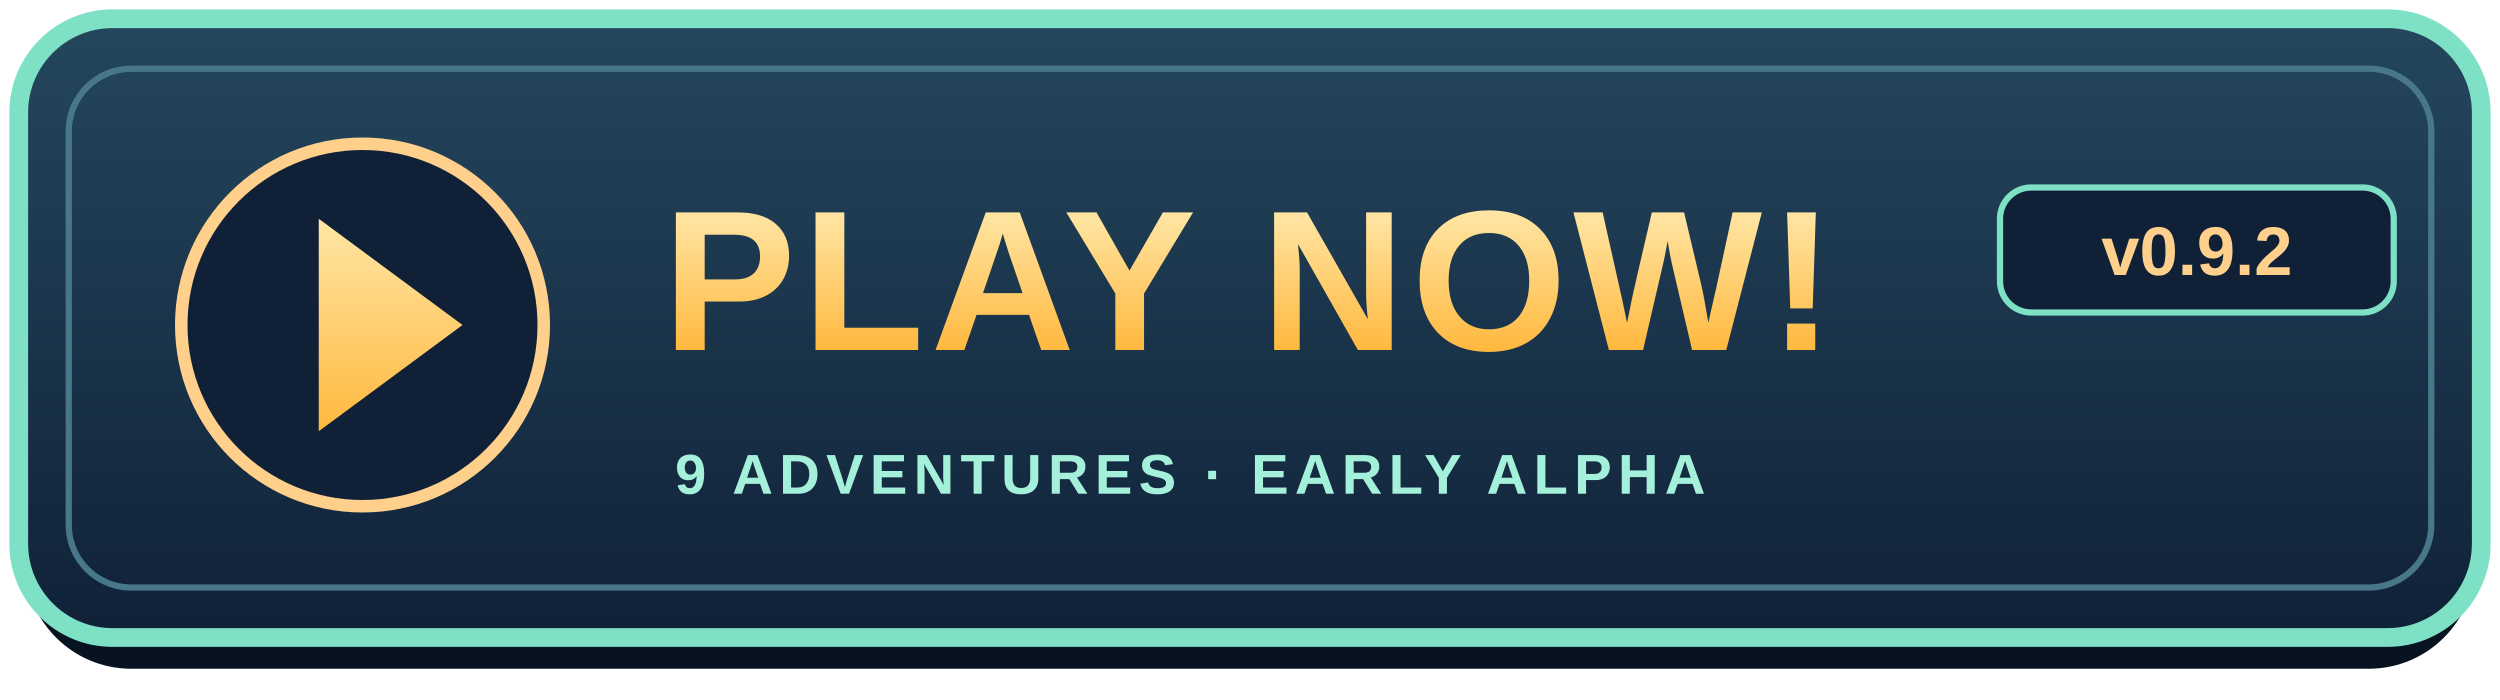
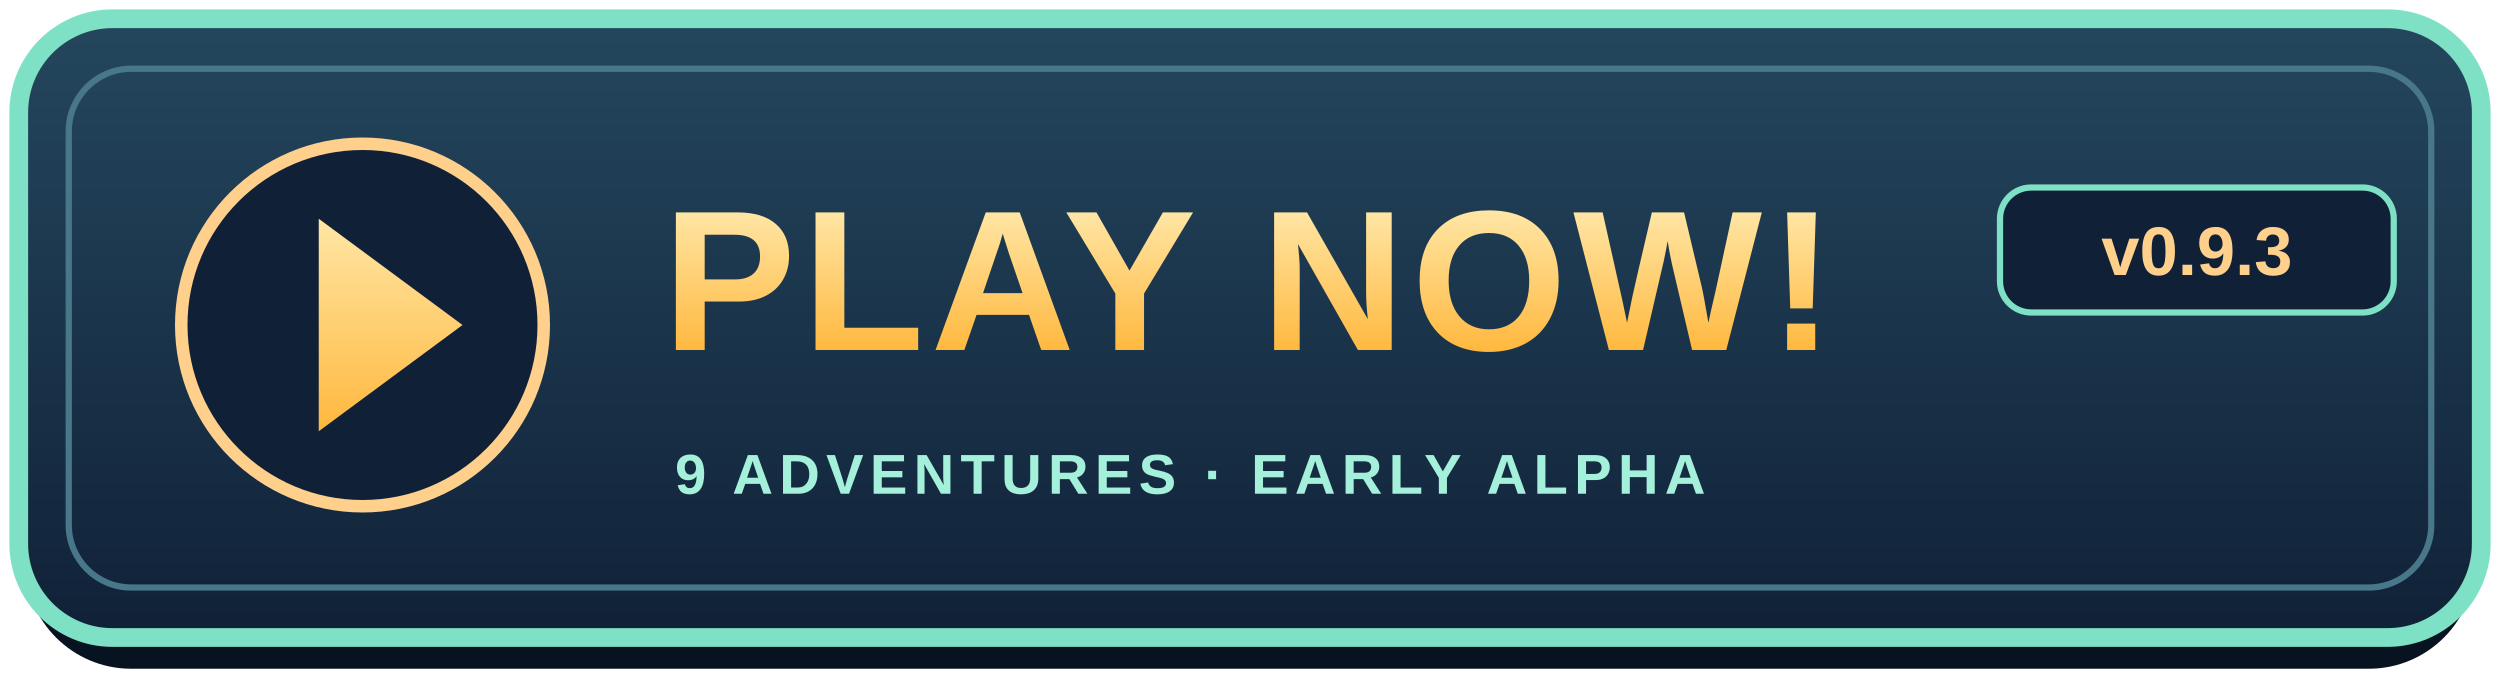
- <svg xmlns="http://www.w3.org/2000/svg" width="400" height="112" viewBox="0 0 400 112" role="img" aria-label="Play Now! Seth Happens - A New Adventure version 0.9.2 Early alpha">
+ <svg xmlns="http://www.w3.org/2000/svg" width="400" height="112" viewBox="0 0 400 112" role="img" aria-label="Play Now! Seth Happens - A New Adventure version 0.9.3 Early alpha">
  <defs>
    <linearGradient id="bg" x2="0" y2="1">
      <stop stop-color="#24475e" />
      <stop offset="1" stop-color="#102137" />
    </linearGradient>
    <linearGradient id="gold" x2="0" y2="1">
      <stop stop-color="#ffe6a5" />
      <stop offset="1" stop-color="#ffb83e" />
    </linearGradient>
  </defs>
  <rect x="4" y="9" width="392" height="98" rx="17" fill="#071321" />
  <rect x="3" y="3" width="394" height="99" rx="15" fill="url(#bg)" stroke="#7ee0c5" stroke-width="3" />
  <rect x="11" y="11" width="378" height="83" rx="10" fill="none" stroke="#48778a" />
  <circle cx="58" cy="52" r="29" fill="#102137" stroke="#ffd08b" stroke-width="2" />
  <path d="M51 35L74 52L51 69Z" fill="url(#gold)" />
  <text x="106" y="56" fill="url(#gold)" font-family="Arial,Helvetica,sans-serif" font-size="32" font-weight="900" letter-spacing="1">PLAY NOW!</text>
  <rect x="320" y="30" width="63" height="20" rx="5" fill="#102137" stroke="#7ee0c5" />
-   <text x="351.5" y="44" text-anchor="middle" fill="#ffd08b" font-family="Arial,Helvetica,sans-serif" font-size="11" font-weight="700">v0.9.2</text>
+   <text x="351.5" y="44" text-anchor="middle" fill="#ffd08b" font-family="Arial,Helvetica,sans-serif" font-size="11" font-weight="700">v0.9.3</text>
  <text x="108" y="79" fill="#a4f0da" font-family="Arial,Helvetica,sans-serif" font-size="9" font-weight="700" letter-spacing="1">9 ADVENTURES · EARLY ALPHA</text>
</svg>
